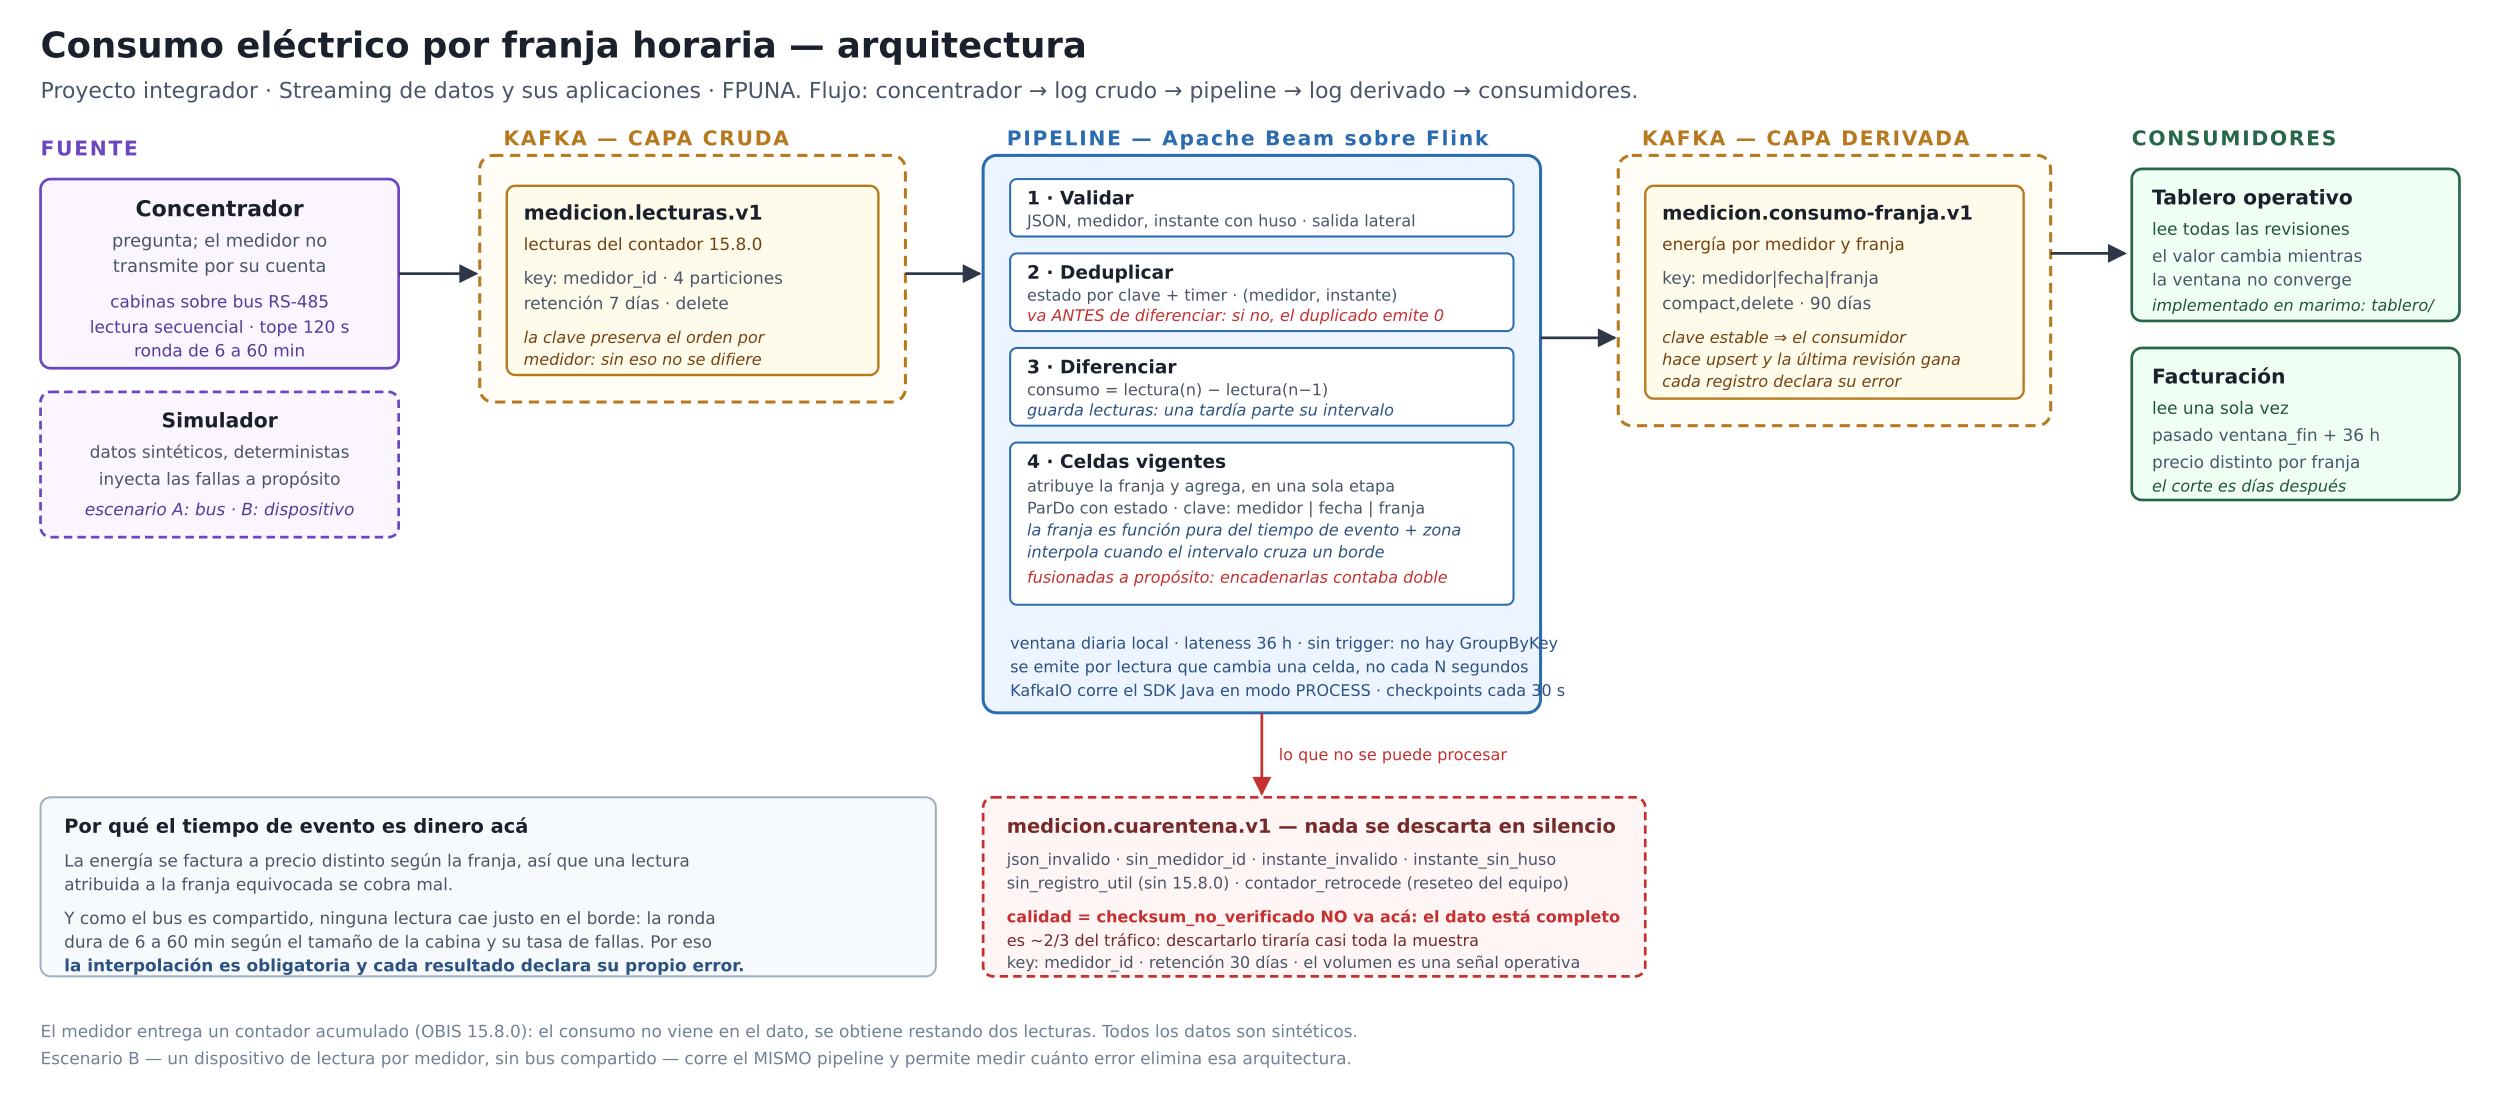
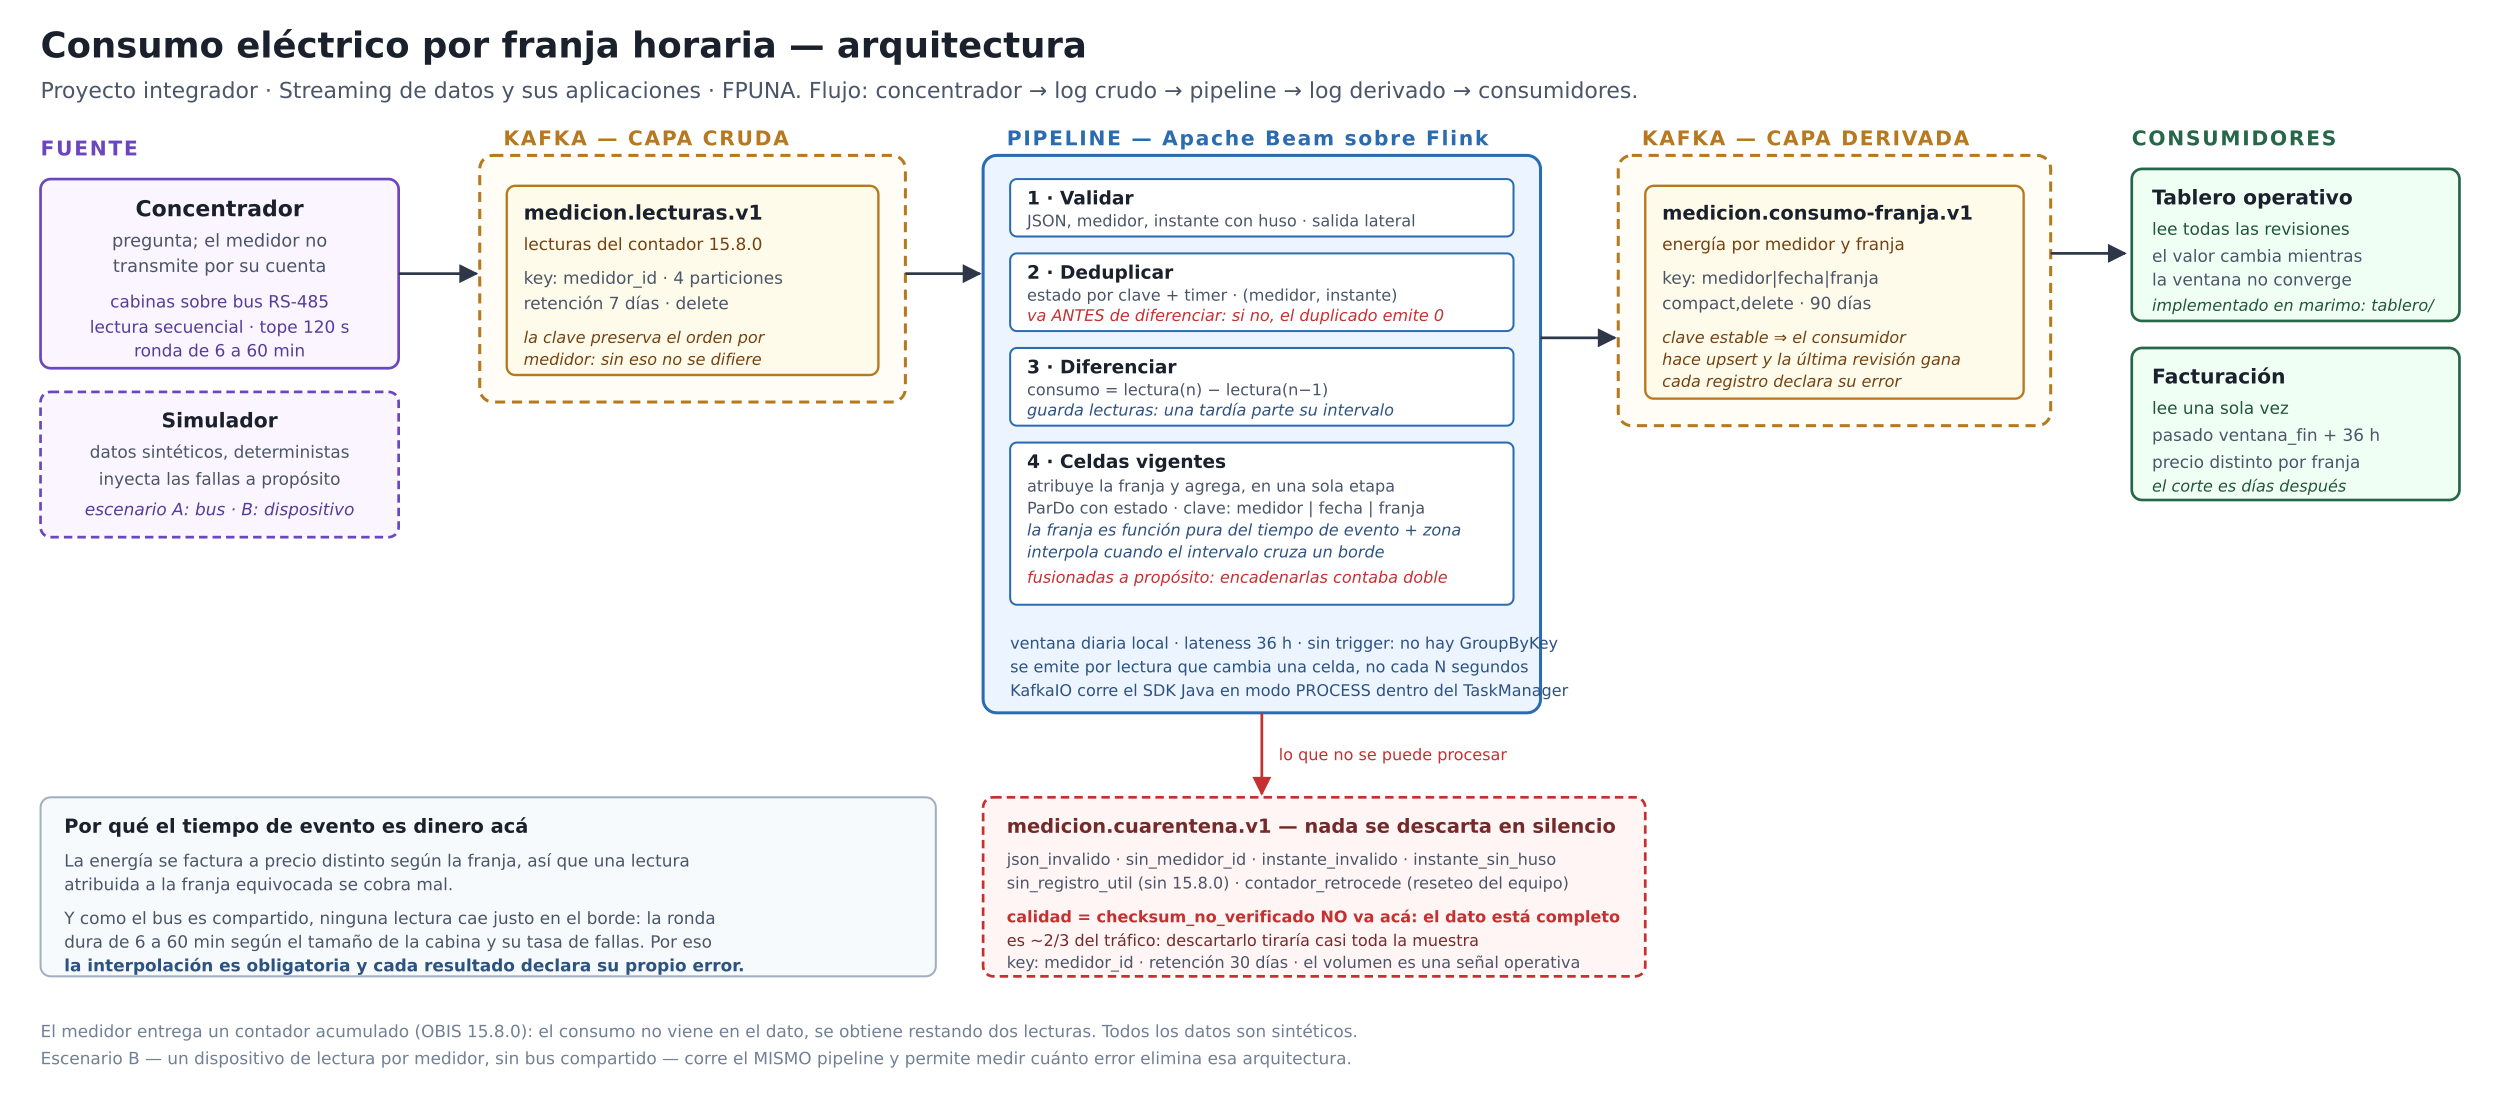
<svg xmlns="http://www.w3.org/2000/svg" viewBox="0 0 1480 650" width="1480" height="650" font-family="'DejaVu Sans','Helvetica Neue',Arial,sans-serif">
  <defs>
    <marker id="fl" viewBox="0 0 10 10" refX="9" refY="5" markerWidth="7" markerHeight="7" orient="auto-start-reverse">
      <path d="M 0 0 L 10 5 L 0 10 z" fill="#2d3748" />
    </marker>
    <marker id="fl-rojo" viewBox="0 0 10 10" refX="9" refY="5" markerWidth="7" markerHeight="7" orient="auto-start-reverse">
      <path d="M 0 0 L 10 5 L 0 10 z" fill="#c53030" />
    </marker>
  </defs>
  <rect width="1480" height="650" fill="#ffffff" />
  <text x="24" y="34" font-size="21" font-weight="700" fill="#1a202c">Consumo eléctrico por franja horaria — arquitectura</text>
  <text x="24" y="58" font-size="13" fill="#4a5568">Proyecto integrador · Streaming de datos y sus aplicaciones · FPUNA. Flujo: concentrador → log crudo → pipeline → log derivado → consumidores.</text>
  <text x="24" y="92" font-size="12" font-weight="700" fill="#6b46c1" letter-spacing="1">FUENTE</text>
  <rect x="24" y="106" width="212" height="112" rx="6" fill="#faf5ff" stroke="#6b46c1" stroke-width="1.6" />
  <text x="130" y="128" font-size="13" font-weight="700" fill="#1a202c" text-anchor="middle">Concentrador</text>
  <text x="130" y="146" font-size="10.5" fill="#4a5568" text-anchor="middle">pregunta; el medidor no</text>
  <text x="130" y="161" font-size="10.5" fill="#4a5568" text-anchor="middle">transmite por su cuenta</text>
  <text x="130" y="182" font-size="10" fill="#553c9a" text-anchor="middle">cabinas sobre bus RS-485</text>
  <text x="130" y="197" font-size="10" fill="#553c9a" text-anchor="middle">lectura secuencial · tope 120 s</text>
  <text x="130" y="211" font-size="10" fill="#553c9a" text-anchor="middle">ronda de 6 a 60 min</text>
  <rect x="24" y="232" width="212" height="86" rx="6" fill="#faf5ff" stroke="#6b46c1" stroke-width="1.6" stroke-dasharray="5 3" />
  <text x="130" y="253" font-size="12" font-weight="700" fill="#1a202c" text-anchor="middle">Simulador</text>
  <text x="130" y="271" font-size="10" fill="#4a5568" text-anchor="middle">datos sintéticos, deterministas</text>
  <text x="130" y="287" font-size="10" fill="#4a5568" text-anchor="middle">inyecta las fallas a propósito</text>
  <text x="130" y="305" font-size="10" font-style="italic" fill="#553c9a" text-anchor="middle">escenario A: bus · B: dispositivo</text>
  <line x1="236" y1="162" x2="282" y2="162" stroke="#2d3748" stroke-width="1.6" marker-end="url(#fl)" />
  <rect x="284" y="92" width="252" height="146" rx="8" fill="#fffdf5" stroke="#b7791f" stroke-width="1.8" stroke-dasharray="6 4" />
  <text x="298" y="86" font-size="12" font-weight="700" fill="#b7791f" letter-spacing="1">KAFKA — CAPA CRUDA</text>
  <rect x="300" y="110" width="220" height="112" rx="5" fill="#fffbeb" stroke="#b7791f" stroke-width="1.4" />
  <text x="310" y="130" font-size="12" font-weight="700" fill="#1a202c">medicion.lecturas.v1</text>
  <text x="310" y="148" font-size="10" fill="#744210">lecturas del contador 15.8.0</text>
  <text x="310" y="168" font-size="10" fill="#4a5568">key: medidor_id · 4 particiones</text>
  <text x="310" y="183" font-size="10" fill="#4a5568">retención 7 días · delete</text>
  <text x="310" y="203" font-size="9.5" font-style="italic" fill="#744210">la clave preserva el orden por</text>
  <text x="310" y="216" font-size="9.5" font-style="italic" fill="#744210">medidor: sin eso no se difiere</text>
  <line x1="536" y1="162" x2="580" y2="162" stroke="#2d3748" stroke-width="1.6" marker-end="url(#fl)" />
  <rect x="582" y="92" width="330" height="330" rx="8" fill="#ebf4ff" stroke="#2b6cb0" stroke-width="1.8" />
  <text x="596" y="86" font-size="12" font-weight="700" fill="#2b6cb0" letter-spacing="1">PIPELINE — Apache Beam sobre Flink</text>
  <rect x="598" y="106" width="298" height="34" rx="4" fill="#ffffff" stroke="#2b6cb0" stroke-width="1.2" />
  <text x="608" y="121" font-size="11" font-weight="700" fill="#1a202c">1 · Validar</text>
  <text x="608" y="134" font-size="9.5" fill="#4a5568">JSON, medidor, instante con huso · salida lateral</text>
  <rect x="598" y="150" width="298" height="46" rx="4" fill="#ffffff" stroke="#2b6cb0" stroke-width="1.2" />
  <text x="608" y="165" font-size="11" font-weight="700" fill="#1a202c">2 · Deduplicar</text>
  <text x="608" y="178" font-size="9.5" fill="#4a5568">estado por clave + timer · (medidor, instante)</text>
  <text x="608" y="190" font-size="9.5" font-style="italic" fill="#c53030">va ANTES de diferenciar: si no, el duplicado emite 0</text>
  <rect x="598" y="206" width="298" height="46" rx="4" fill="#ffffff" stroke="#2b6cb0" stroke-width="1.2" />
  <text x="608" y="221" font-size="11" font-weight="700" fill="#1a202c">3 · Diferenciar</text>
  <text x="608" y="234" font-size="9.5" fill="#4a5568">consumo = lectura(n) − lectura(n−1)</text>
  <text x="608" y="246" font-size="9.5" font-style="italic" fill="#2c5282">guarda lecturas: una tardía parte su intervalo</text>
  <rect x="598" y="262" width="298" height="96" rx="4" fill="#ffffff" stroke="#2b6cb0" stroke-width="1.2" />
  <text x="608" y="277" font-size="11" font-weight="700" fill="#1a202c">4 · Celdas vigentes</text>
  <text x="608" y="291" font-size="9.5" fill="#4a5568">atribuye la franja y agrega, en una sola etapa</text>
  <text x="608" y="304" font-size="9.5" fill="#4a5568">ParDo con estado · clave: medidor | fecha | franja</text>
  <text x="608" y="317" font-size="9.5" font-style="italic" fill="#2c5282">la franja es función pura del tiempo de evento + zona</text>
  <text x="608" y="330" font-size="9.5" font-style="italic" fill="#2c5282">interpola cuando el intervalo cruza un borde</text>
  <text x="608" y="345" font-size="9.5" font-style="italic" fill="#c53030">fusionadas a propósito: encadenarlas contaba doble</text>
  <text x="598" y="384" font-size="9.5" fill="#2c5282">ventana diaria local · lateness 36 h · sin trigger: no hay GroupByKey</text>
  <text x="598" y="398" font-size="9.5" fill="#2c5282">se emite por lectura que cambia una celda, no cada N segundos</text>
-   <text x="598" y="412" font-size="9.5" fill="#2c5282">KafkaIO corre el SDK Java en modo PROCESS · checkpoints cada 30 s</text>
+   <text x="598" y="412" font-size="9.5" fill="#2c5282">KafkaIO corre el SDK Java en modo PROCESS dentro del TaskManager</text>
  <line x1="912" y1="200" x2="956" y2="200" stroke="#2d3748" stroke-width="1.6" marker-end="url(#fl)" />
  <rect x="958" y="92" width="256" height="160" rx="8" fill="#fffdf5" stroke="#b7791f" stroke-width="1.8" stroke-dasharray="6 4" />
  <text x="972" y="86" font-size="12" font-weight="700" fill="#b7791f" letter-spacing="1">KAFKA — CAPA DERIVADA</text>
  <rect x="974" y="110" width="224" height="126" rx="5" fill="#fffbeb" stroke="#b7791f" stroke-width="1.4" />
  <text x="984" y="130" font-size="11.5" font-weight="700" fill="#1a202c">medicion.consumo-franja.v1</text>
  <text x="984" y="148" font-size="10" fill="#744210">energía por medidor y franja</text>
  <text x="984" y="168" font-size="10" fill="#4a5568">key: medidor|fecha|franja</text>
  <text x="984" y="183" font-size="10" fill="#4a5568">compact,delete · 90 días</text>
  <text x="984" y="203" font-size="9.5" font-style="italic" fill="#744210">clave estable ⇒ el consumidor</text>
  <text x="984" y="216" font-size="9.5" font-style="italic" fill="#744210">hace upsert y la última revisión gana</text>
  <text x="984" y="229" font-size="9.5" font-style="italic" fill="#744210">cada registro declara su error</text>
  <line x1="1214" y1="150" x2="1258" y2="150" stroke="#2d3748" stroke-width="1.6" marker-end="url(#fl)" />
  <text x="1262" y="86" font-size="12" font-weight="700" fill="#276749" letter-spacing="1">CONSUMIDORES</text>
  <rect x="1262" y="100" width="194" height="90" rx="6" fill="#f0fff4" stroke="#276749" stroke-width="1.6" />
  <text x="1274" y="121" font-size="12" font-weight="700" fill="#1a202c">Tablero operativo</text>
  <text x="1274" y="139" font-size="10" fill="#22543d">lee todas las revisiones</text>
  <text x="1274" y="155" font-size="10" fill="#4a5568">el valor cambia mientras</text>
  <text x="1274" y="169" font-size="10" fill="#4a5568">la ventana no converge</text>
  <text x="1274" y="184" font-size="9.5" font-style="italic" fill="#22543d">implementado en marimo: tablero/</text>
  <rect x="1262" y="206" width="194" height="90" rx="6" fill="#f0fff4" stroke="#276749" stroke-width="1.6" />
  <text x="1274" y="227" font-size="12" font-weight="700" fill="#1a202c">Facturación</text>
  <text x="1274" y="245" font-size="10" fill="#22543d">lee una sola vez</text>
  <text x="1274" y="261" font-size="10" fill="#4a5568">pasado ventana_fin + 36 h</text>
  <text x="1274" y="277" font-size="10" fill="#4a5568">precio distinto por franja</text>
  <text x="1274" y="291" font-size="9.5" font-style="italic" fill="#22543d">el corte es días después</text>
  <line x1="747" y1="422" x2="747" y2="470" stroke="#c53030" stroke-width="1.6" marker-end="url(#fl-rojo)" />
  <text x="757" y="450" font-size="9.5" fill="#c53030">lo que no se puede procesar</text>
  <rect x="582" y="472" width="392" height="106" rx="6" fill="#fff5f5" stroke="#c53030" stroke-width="1.6" stroke-dasharray="5 3" />
  <text x="596" y="493" font-size="11.5" font-weight="700" fill="#742a2a">medicion.cuarentena.v1 — nada se descarta en silencio</text>
  <text x="596" y="512" font-size="9.5" fill="#4a5568">json_invalido · sin_medidor_id · instante_invalido · instante_sin_huso</text>
  <text x="596" y="526" font-size="9.5" fill="#4a5568">sin_registro_util (sin 15.8.0) · contador_retrocede (reseteo del equipo)</text>
  <text x="596" y="546" font-size="9.5" font-weight="700" fill="#c53030">calidad = checksum_no_verificado NO va acá: el dato está completo</text>
  <text x="596" y="560" font-size="9.5" fill="#742a2a">es ~2/3 del tráfico: descartarlo tiraría casi toda la muestra</text>
  <text x="596" y="573" font-size="9.5" fill="#4a5568">key: medidor_id · retención 30 días · el volumen es una señal operativa</text>
  <rect x="24" y="472" width="530" height="106" rx="6" fill="#f7fafc" stroke="#a0aec0" stroke-width="1.2" />
  <text x="38" y="493" font-size="11.5" font-weight="700" fill="#1a202c">Por qué el tiempo de evento es dinero acá</text>
  <text x="38" y="513" font-size="10" fill="#4a5568">La energía se factura a precio distinto según la franja, así que una lectura</text>
  <text x="38" y="527" font-size="10" fill="#4a5568">atribuida a la franja equivocada se cobra mal.</text>
  <text x="38" y="547" font-size="10" fill="#4a5568">Y como el bus es compartido, ninguna lectura cae justo en el borde: la ronda</text>
  <text x="38" y="561" font-size="10" fill="#4a5568">dura de 6 a 60 min según el tamaño de la cabina y su tasa de fallas. Por eso</text>
  <text x="38" y="575" font-size="10" font-weight="700" fill="#2c5282">la interpolación es obligatoria y cada resultado declara su propio error.</text>
  <text x="24" y="614" font-size="10" fill="#718096">El medidor entrega un contador acumulado (OBIS 15.8.0): el consumo no viene en el dato, se obtiene restando dos lecturas. Todos los datos son sintéticos.</text>
  <text x="24" y="630" font-size="10" fill="#718096">Escenario B — un dispositivo de lectura por medidor, sin bus compartido — corre el MISMO pipeline y permite medir cuánto error elimina esa arquitectura.</text>
</svg>
